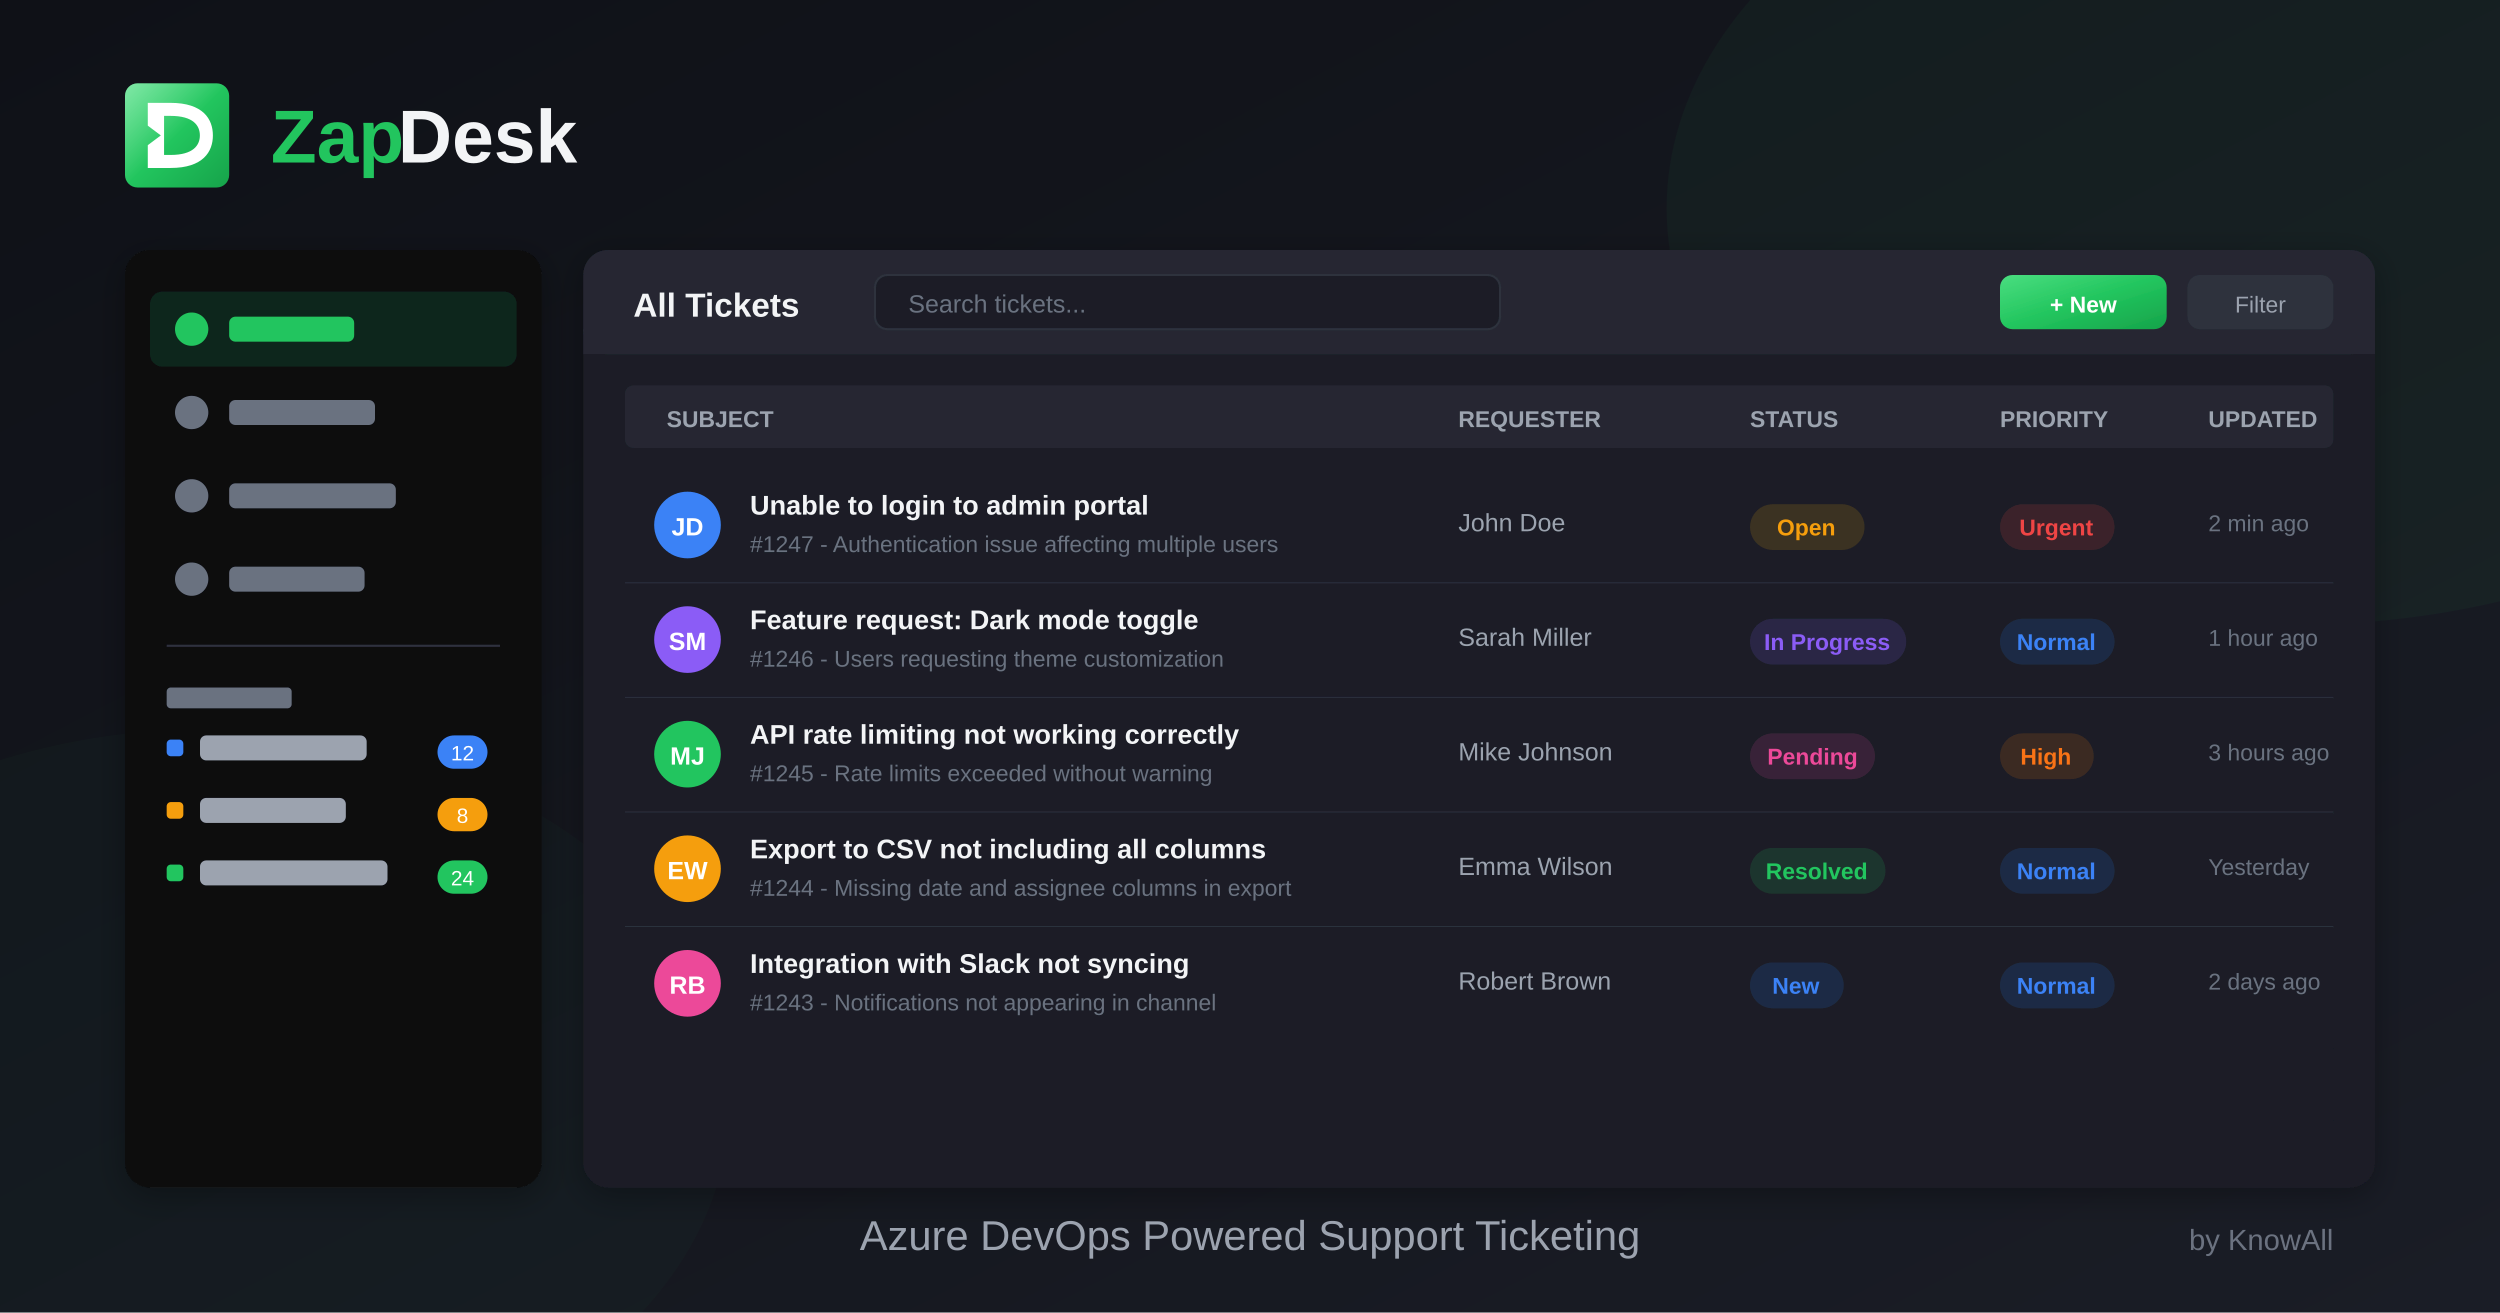
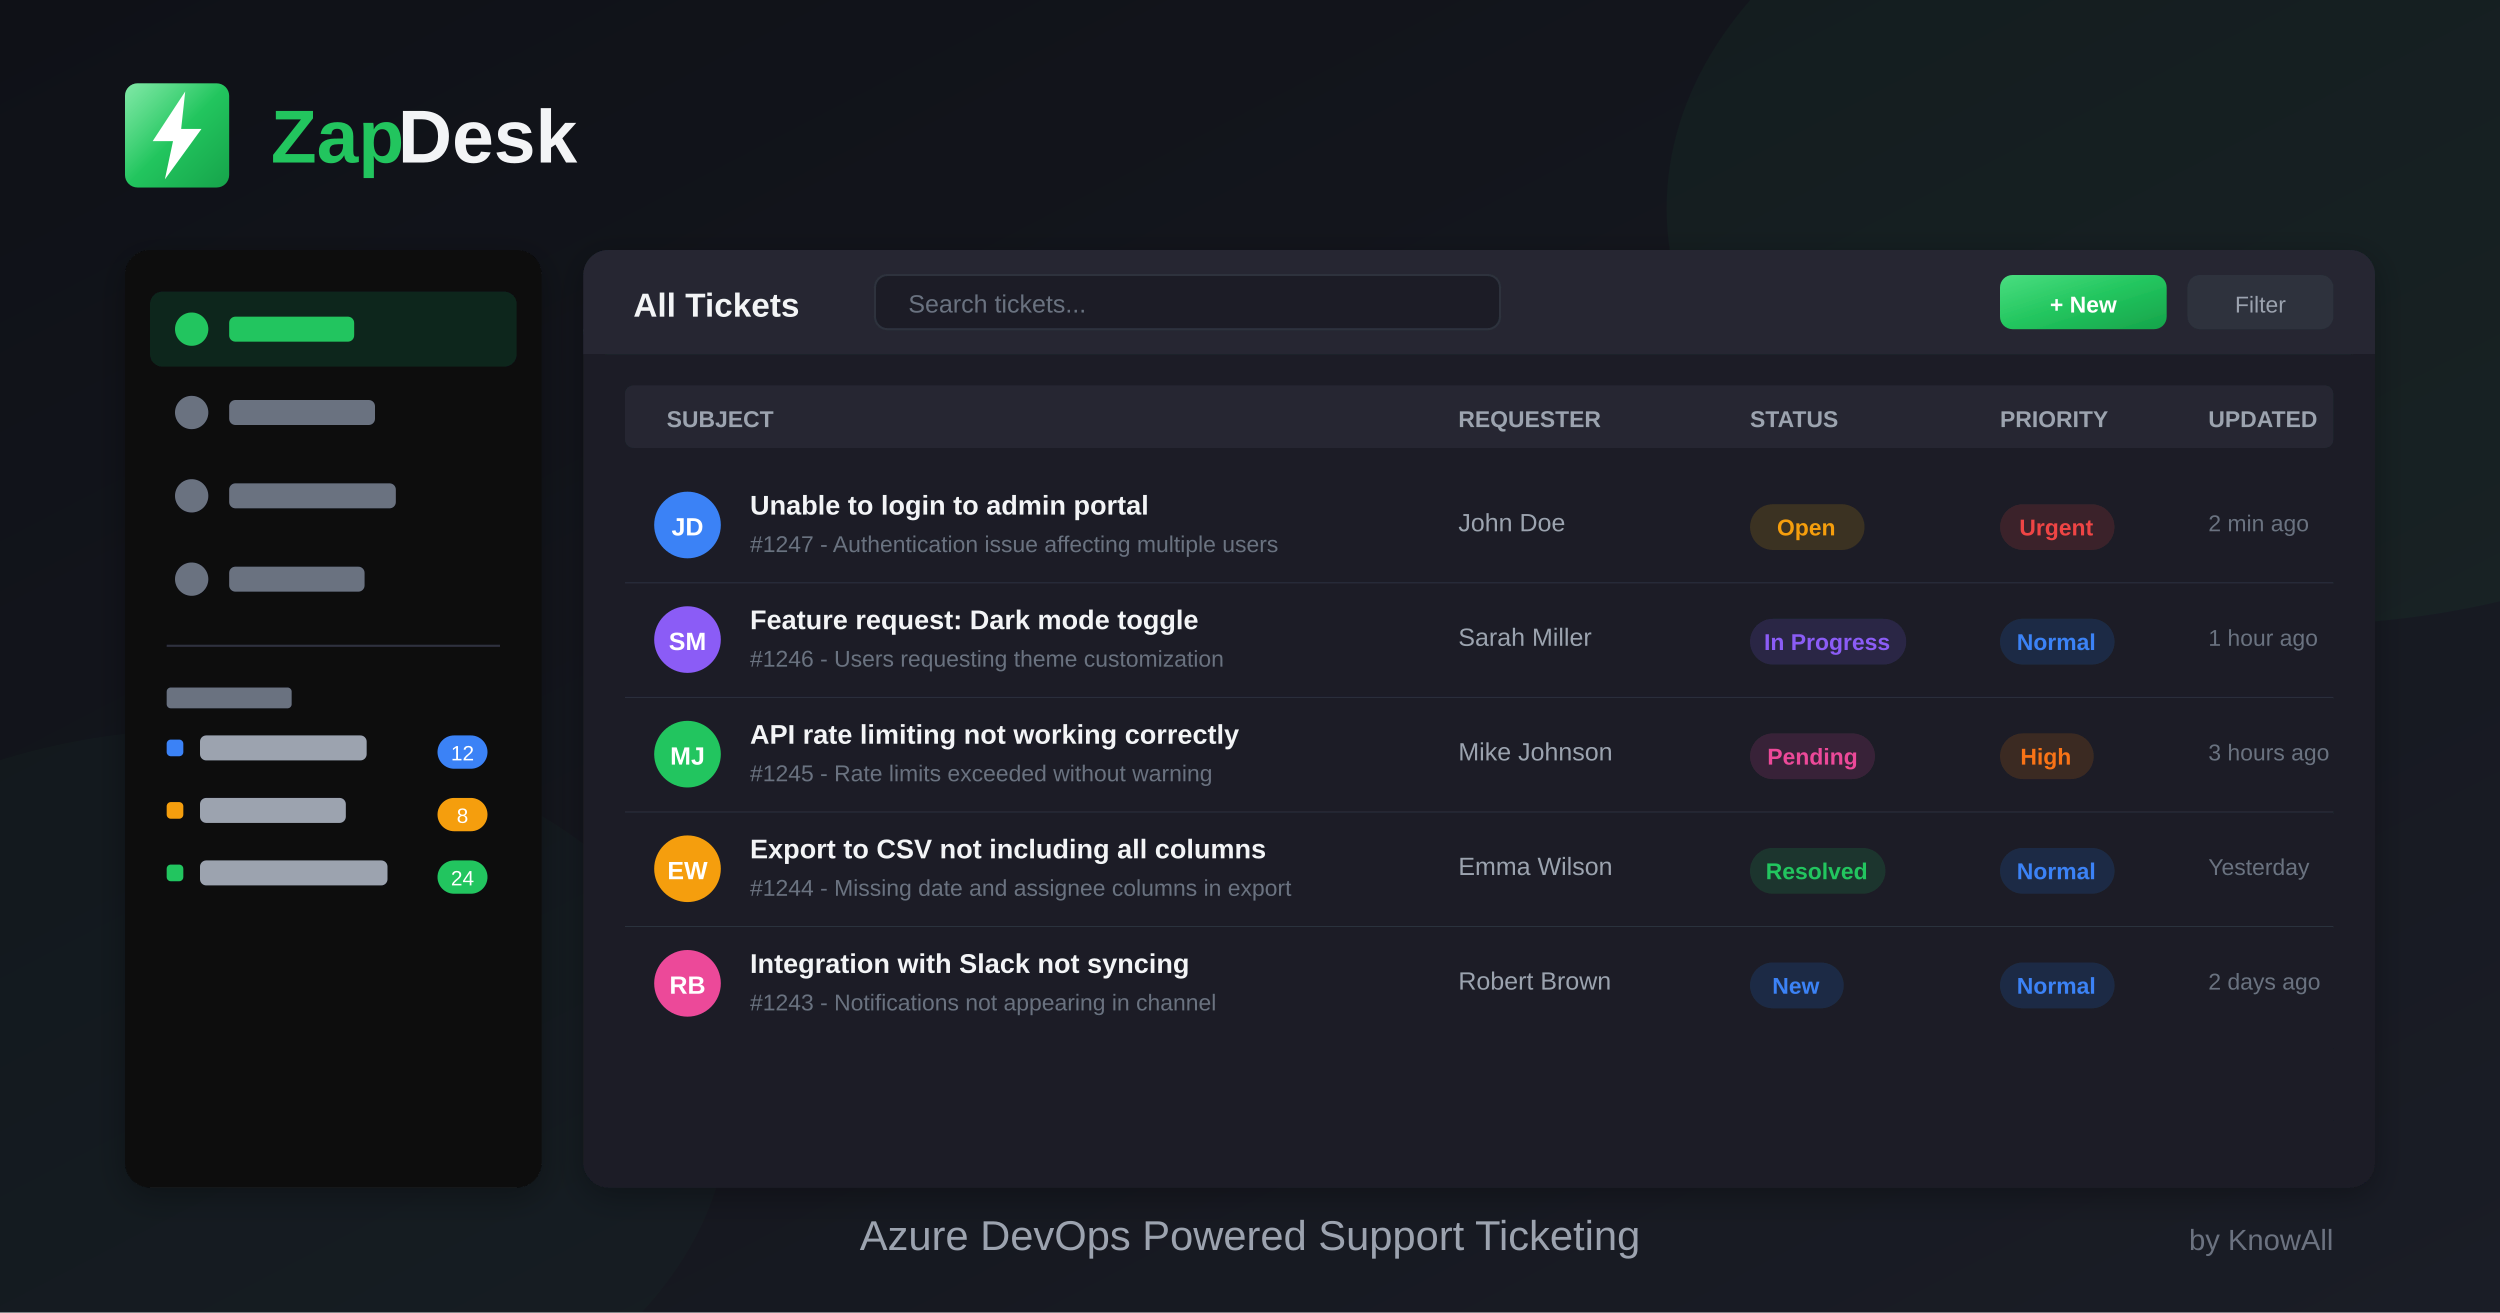
<svg xmlns="http://www.w3.org/2000/svg" width="1200" height="630" viewBox="0 0 1200 630">
  <defs>
    <linearGradient id="greenGradient" x1="0%" y1="0%" x2="100%" y2="100%">
      <stop offset="0%" stop-color="#4ade80" />
      <stop offset="50%" stop-color="#22c55e" />
      <stop offset="100%" stop-color="#16a34a" />
    </linearGradient>
    <linearGradient id="shineGradient" x1="0%" y1="0%" x2="100%" y2="100%">
      <stop offset="0%" stop-color="#ffffff" stop-opacity="0.3" />
      <stop offset="50%" stop-color="#ffffff" stop-opacity="0" />
    </linearGradient>
    <linearGradient id="bgGradient" x1="0%" y1="0%" x2="100%" y2="100%">
      <stop offset="0%" style="stop-color:#0f1117;stop-opacity:1" />
      <stop offset="100%" style="stop-color:#1a1d26;stop-opacity:1" />
    </linearGradient>
    <filter id="shadow" x="-20%" y="-20%" width="140%" height="140%">
      <feDropShadow dx="0" dy="4" stdDeviation="8" flood-color="#000" flood-opacity="0.3" />
    </filter>
  </defs>
  <rect width="1200" height="630" fill="url(#bgGradient)" />
  <ellipse cx="1100" cy="100" rx="300" ry="200" fill="#22c55e" opacity="0.05" />
  <ellipse cx="100" cy="530" rx="250" ry="180" fill="#22c55e" opacity="0.03" />
  <g transform="translate(60, 40)">
    <rect x="0" y="0" width="50" height="50" rx="6" fill="url(#greenGradient)" />
    <rect x="0" y="0" width="50" height="50" rx="6" fill="url(#shineGradient)" />
-     <path d="M 10.938 9.375          L 10.938 20.312          L 17.188 25          L 10.938 29.688          L 10.938 40.625          L 21.875 40.625          C 37.5 40.625 42.188 32.812 42.188 25          C 42.188 17.188 37.5 9.375 21.875 9.375          Z          M 18.75 15.625          L 21.875 15.625          C 32.812 15.625 35.938 20.312 35.938 25          C 35.938 29.688 32.812 34.375 21.875 34.375          L 18.75 34.375          Z" fill="#ffffff" fill-rule="evenodd" />
+     <polygon points="37,5 17,35.5 29.5,35.5 24.5,59 47,28 34.5,28" transform="scale(0.78125)" fill="#ffffff" />
    <text x="70" y="38" font-family="Arial, sans-serif" font-size="36" font-weight="bold" fill="#22c55e">Zap</text>
    <text x="131" y="38" font-family="Arial, sans-serif" font-size="36" font-weight="bold" fill="#f3f4f6">Desk</text>
  </g>
  <g transform="translate(60, 120)" filter="url(#shadow)">
    <rect x="0" y="0" width="200" height="450" rx="12" fill="#0a0c10" />
    <rect x="12" y="20" width="176" height="36" rx="6" fill="#22c55e" opacity="0.15" />
    <circle cx="32" cy="38" r="8" fill="#22c55e" />
    <rect x="50" y="32" width="60" height="12" rx="3" fill="#22c55e" />
    <circle cx="32" cy="78" r="8" fill="#6b7280" />
    <rect x="50" y="72" width="70" height="12" rx="3" fill="#6b7280" />
    <circle cx="32" cy="118" r="8" fill="#6b7280" />
    <rect x="50" y="112" width="80" height="12" rx="3" fill="#6b7280" />
    <circle cx="32" cy="158" r="8" fill="#6b7280" />
    <rect x="50" y="152" width="65" height="12" rx="3" fill="#6b7280" />
    <line x1="20" y1="190" x2="180" y2="190" stroke="#2d313d" stroke-width="1" />
    <rect x="20" y="210" width="60" height="10" rx="2" fill="#6b7280" />
    <rect x="20" y="235" width="8" height="8" rx="2" fill="#3b82f6" />
    <rect x="36" y="233" width="80" height="12" rx="3" fill="#9ca3af" />
    <rect x="150" y="233" width="24" height="16" rx="8" fill="#3b82f6" />
    <text x="162" y="245" font-family="Arial, sans-serif" font-size="10" fill="white" text-anchor="middle">12</text>
    <rect x="20" y="265" width="8" height="8" rx="2" fill="#f59e0b" />
    <rect x="36" y="263" width="70" height="12" rx="3" fill="#9ca3af" />
    <rect x="150" y="263" width="24" height="16" rx="8" fill="#f59e0b" />
    <text x="162" y="275" font-family="Arial, sans-serif" font-size="10" fill="white" text-anchor="middle">8</text>
    <rect x="20" y="295" width="8" height="8" rx="2" fill="#22c55e" />
    <rect x="36" y="293" width="90" height="12" rx="3" fill="#9ca3af" />
    <rect x="150" y="293" width="24" height="16" rx="8" fill="#22c55e" />
    <text x="162" y="305" font-family="Arial, sans-serif" font-size="10" fill="white" text-anchor="middle">24</text>
  </g>
  <g transform="translate(280, 120)" filter="url(#shadow)">
    <rect x="0" y="0" width="860" height="450" rx="12" fill="#1a1d26" />
    <rect x="0" y="0" width="860" height="50" rx="12" fill="#252832" />
    <rect x="0" y="38" width="860" height="12" fill="#252832" />
    <text x="24" y="32" font-family="Arial, sans-serif" font-size="16" font-weight="bold" fill="#f3f4f6">All Tickets</text>
    <rect x="140" y="12" width="300" height="26" rx="6" fill="#1a1d26" stroke="#2d313d" stroke-width="1" />
    <text x="156" y="30" font-family="Arial, sans-serif" font-size="12" fill="#6b7280">Search tickets...</text>
    <rect x="680" y="12" width="80" height="26" rx="6" fill="url(#greenGradient)" />
    <text x="720" y="30" font-family="Arial, sans-serif" font-size="11" font-weight="bold" fill="white" text-anchor="middle">+ New</text>
    <rect x="770" y="12" width="70" height="26" rx="6" fill="#2d313d" />
    <text x="805" y="30" font-family="Arial, sans-serif" font-size="11" fill="#9ca3af" text-anchor="middle">Filter</text>
    <rect x="20" y="65" width="820" height="30" rx="4" fill="#252832" />
    <text x="40" y="85" font-family="Arial, sans-serif" font-size="11" font-weight="bold" fill="#9ca3af">SUBJECT</text>
    <text x="420" y="85" font-family="Arial, sans-serif" font-size="11" font-weight="bold" fill="#9ca3af">REQUESTER</text>
    <text x="560" y="85" font-family="Arial, sans-serif" font-size="11" font-weight="bold" fill="#9ca3af">STATUS</text>
    <text x="680" y="85" font-family="Arial, sans-serif" font-size="11" font-weight="bold" fill="#9ca3af">PRIORITY</text>
    <text x="780" y="85" font-family="Arial, sans-serif" font-size="11" font-weight="bold" fill="#9ca3af">UPDATED</text>
    <rect x="20" y="105" width="820" height="55" rx="0" fill="#1a1d26" />
    <line x1="20" y1="160" x2="840" y2="160" stroke="#2d313d" stroke-width="1" />
    <circle cx="50" cy="132" r="16" fill="#3b82f6" />
    <text x="50" y="137" font-family="Arial, sans-serif" font-size="12" font-weight="bold" fill="white" text-anchor="middle">JD</text>
    <text x="80" y="127" font-family="Arial, sans-serif" font-size="13" font-weight="600" fill="#f3f4f6">Unable to login to admin portal</text>
    <text x="80" y="145" font-family="Arial, sans-serif" font-size="11" fill="#6b7280">#1247 - Authentication issue affecting multiple users</text>
    <text x="420" y="135" font-family="Arial, sans-serif" font-size="12" fill="#9ca3af">John Doe</text>
    <rect x="560" y="122" width="55" height="22" rx="11" fill="#f59e0b" opacity="0.15" />
    <text x="587" y="137" font-family="Arial, sans-serif" font-size="11" font-weight="600" fill="#f59e0b" text-anchor="middle">Open</text>
    <rect x="680" y="122" width="55" height="22" rx="11" fill="#ef4444" opacity="0.15" />
    <text x="707" y="137" font-family="Arial, sans-serif" font-size="11" font-weight="600" fill="#ef4444" text-anchor="middle">Urgent</text>
    <text x="780" y="135" font-family="Arial, sans-serif" font-size="11" fill="#6b7280">2 min ago</text>
    <rect x="20" y="160" width="820" height="55" rx="0" fill="#1a1d26" />
    <line x1="20" y1="215" x2="840" y2="215" stroke="#2d313d" stroke-width="1" />
    <circle cx="50" cy="187" r="16" fill="#8b5cf6" />
    <text x="50" y="192" font-family="Arial, sans-serif" font-size="12" font-weight="bold" fill="white" text-anchor="middle">SM</text>
    <text x="80" y="182" font-family="Arial, sans-serif" font-size="13" font-weight="600" fill="#f3f4f6">Feature request: Dark mode toggle</text>
    <text x="80" y="200" font-family="Arial, sans-serif" font-size="11" fill="#6b7280">#1246 - Users requesting theme customization</text>
    <text x="420" y="190" font-family="Arial, sans-serif" font-size="12" fill="#9ca3af">Sarah Miller</text>
    <rect x="560" y="177" width="75" height="22" rx="11" fill="#8b5cf6" opacity="0.15" />
    <text x="597" y="192" font-family="Arial, sans-serif" font-size="11" font-weight="600" fill="#8b5cf6" text-anchor="middle">In Progress</text>
    <rect x="680" y="177" width="55" height="22" rx="11" fill="#3b82f6" opacity="0.15" />
    <text x="707" y="192" font-family="Arial, sans-serif" font-size="11" font-weight="600" fill="#3b82f6" text-anchor="middle">Normal</text>
    <text x="780" y="190" font-family="Arial, sans-serif" font-size="11" fill="#6b7280">1 hour ago</text>
    <rect x="20" y="215" width="820" height="55" rx="0" fill="#1a1d26" />
    <line x1="20" y1="270" x2="840" y2="270" stroke="#2d313d" stroke-width="1" />
    <circle cx="50" cy="242" r="16" fill="#22c55e" />
    <text x="50" y="247" font-family="Arial, sans-serif" font-size="12" font-weight="bold" fill="white" text-anchor="middle">MJ</text>
    <text x="80" y="237" font-family="Arial, sans-serif" font-size="13" font-weight="600" fill="#f3f4f6">API rate limiting not working correctly</text>
    <text x="80" y="255" font-family="Arial, sans-serif" font-size="11" fill="#6b7280">#1245 - Rate limits exceeded without warning</text>
    <text x="420" y="245" font-family="Arial, sans-serif" font-size="12" fill="#9ca3af">Mike Johnson</text>
    <rect x="560" y="232" width="60" height="22" rx="11" fill="#ec4899" opacity="0.15" />
    <text x="590" y="247" font-family="Arial, sans-serif" font-size="11" font-weight="600" fill="#ec4899" text-anchor="middle">Pending</text>
    <rect x="680" y="232" width="45" height="22" rx="11" fill="#f97316" opacity="0.15" />
    <text x="702" y="247" font-family="Arial, sans-serif" font-size="11" font-weight="600" fill="#f97316" text-anchor="middle">High</text>
    <text x="780" y="245" font-family="Arial, sans-serif" font-size="11" fill="#6b7280">3 hours ago</text>
    <rect x="20" y="270" width="820" height="55" rx="0" fill="#1a1d26" />
    <line x1="20" y1="325" x2="840" y2="325" stroke="#2d313d" stroke-width="1" />
    <circle cx="50" cy="297" r="16" fill="#f59e0b" />
    <text x="50" y="302" font-family="Arial, sans-serif" font-size="12" font-weight="bold" fill="white" text-anchor="middle">EW</text>
    <text x="80" y="292" font-family="Arial, sans-serif" font-size="13" font-weight="600" fill="#f3f4f6">Export to CSV not including all columns</text>
    <text x="80" y="310" font-family="Arial, sans-serif" font-size="11" fill="#6b7280">#1244 - Missing date and assignee columns in export</text>
    <text x="420" y="300" font-family="Arial, sans-serif" font-size="12" fill="#9ca3af">Emma Wilson</text>
    <rect x="560" y="287" width="65" height="22" rx="11" fill="#22c55e" opacity="0.15" />
    <text x="592" y="302" font-family="Arial, sans-serif" font-size="11" font-weight="600" fill="#22c55e" text-anchor="middle">Resolved</text>
    <rect x="680" y="287" width="55" height="22" rx="11" fill="#3b82f6" opacity="0.15" />
    <text x="707" y="302" font-family="Arial, sans-serif" font-size="11" font-weight="600" fill="#3b82f6" text-anchor="middle">Normal</text>
    <text x="780" y="300" font-family="Arial, sans-serif" font-size="11" fill="#6b7280">Yesterday</text>
    <rect x="20" y="325" width="820" height="55" rx="0" fill="#1a1d26" />
    <circle cx="50" cy="352" r="16" fill="#ec4899" />
    <text x="50" y="357" font-family="Arial, sans-serif" font-size="12" font-weight="bold" fill="white" text-anchor="middle">RB</text>
    <text x="80" y="347" font-family="Arial, sans-serif" font-size="13" font-weight="600" fill="#f3f4f6">Integration with Slack not syncing</text>
    <text x="80" y="365" font-family="Arial, sans-serif" font-size="11" fill="#6b7280">#1243 - Notifications not appearing in channel</text>
    <text x="420" y="355" font-family="Arial, sans-serif" font-size="12" fill="#9ca3af">Robert Brown</text>
    <rect x="560" y="342" width="45" height="22" rx="11" fill="#3b82f6" opacity="0.15" />
    <text x="582" y="357" font-family="Arial, sans-serif" font-size="11" font-weight="600" fill="#3b82f6" text-anchor="middle">New</text>
    <rect x="680" y="342" width="55" height="22" rx="11" fill="#3b82f6" opacity="0.15" />
    <text x="707" y="357" font-family="Arial, sans-serif" font-size="11" font-weight="600" fill="#3b82f6" text-anchor="middle">Normal</text>
    <text x="780" y="355" font-family="Arial, sans-serif" font-size="11" fill="#6b7280">2 days ago</text>
    <defs>
      <linearGradient id="fadeOut" x1="0%" y1="0%" x2="0%" y2="100%">
        <stop offset="0%" style="stop-color:#1a1d26;stop-opacity:0" />
        <stop offset="100%" style="stop-color:#1a1d26;stop-opacity:1" />
      </linearGradient>
    </defs>
    <rect x="20" y="380" width="820" height="60" fill="url(#fadeOut)" />
  </g>
  <text x="600" y="600" font-family="Arial, sans-serif" font-size="20" fill="#9ca3af" text-anchor="middle">Azure DevOps Powered Support Ticketing</text>
  <text x="1120" y="600" font-family="Arial, sans-serif" font-size="14" fill="#6b7280" text-anchor="end">by KnowAll</text>
</svg>
